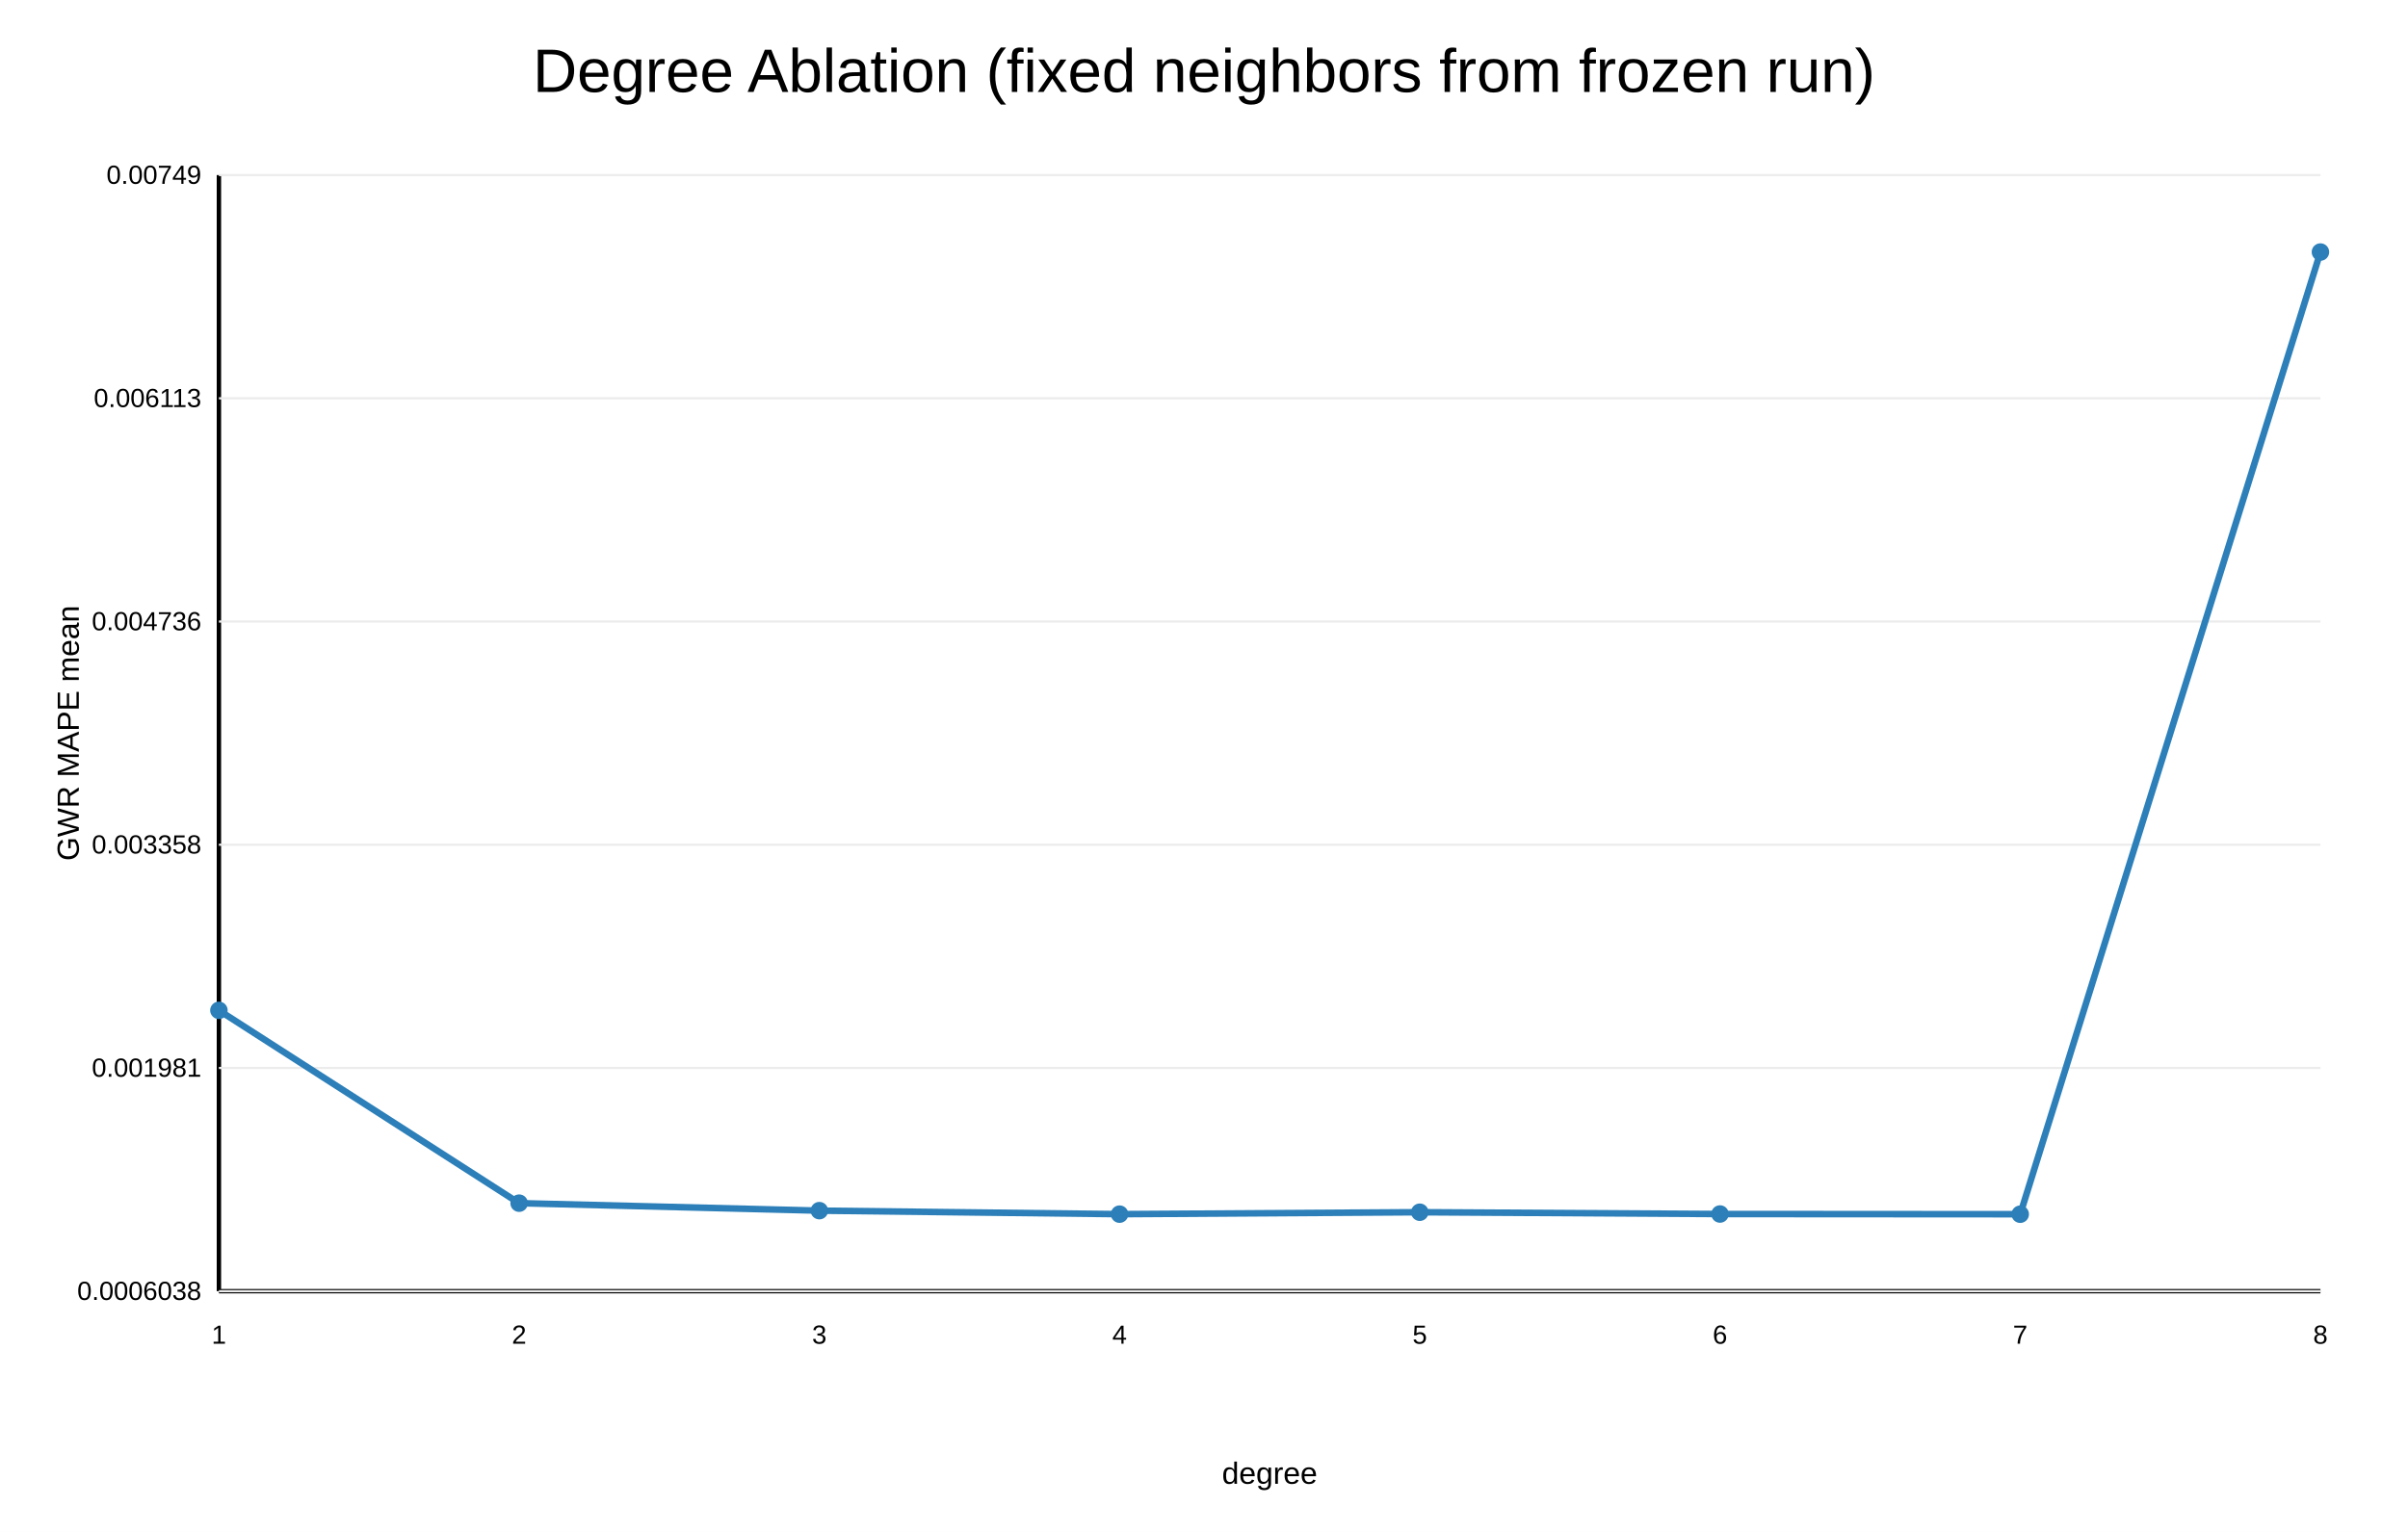
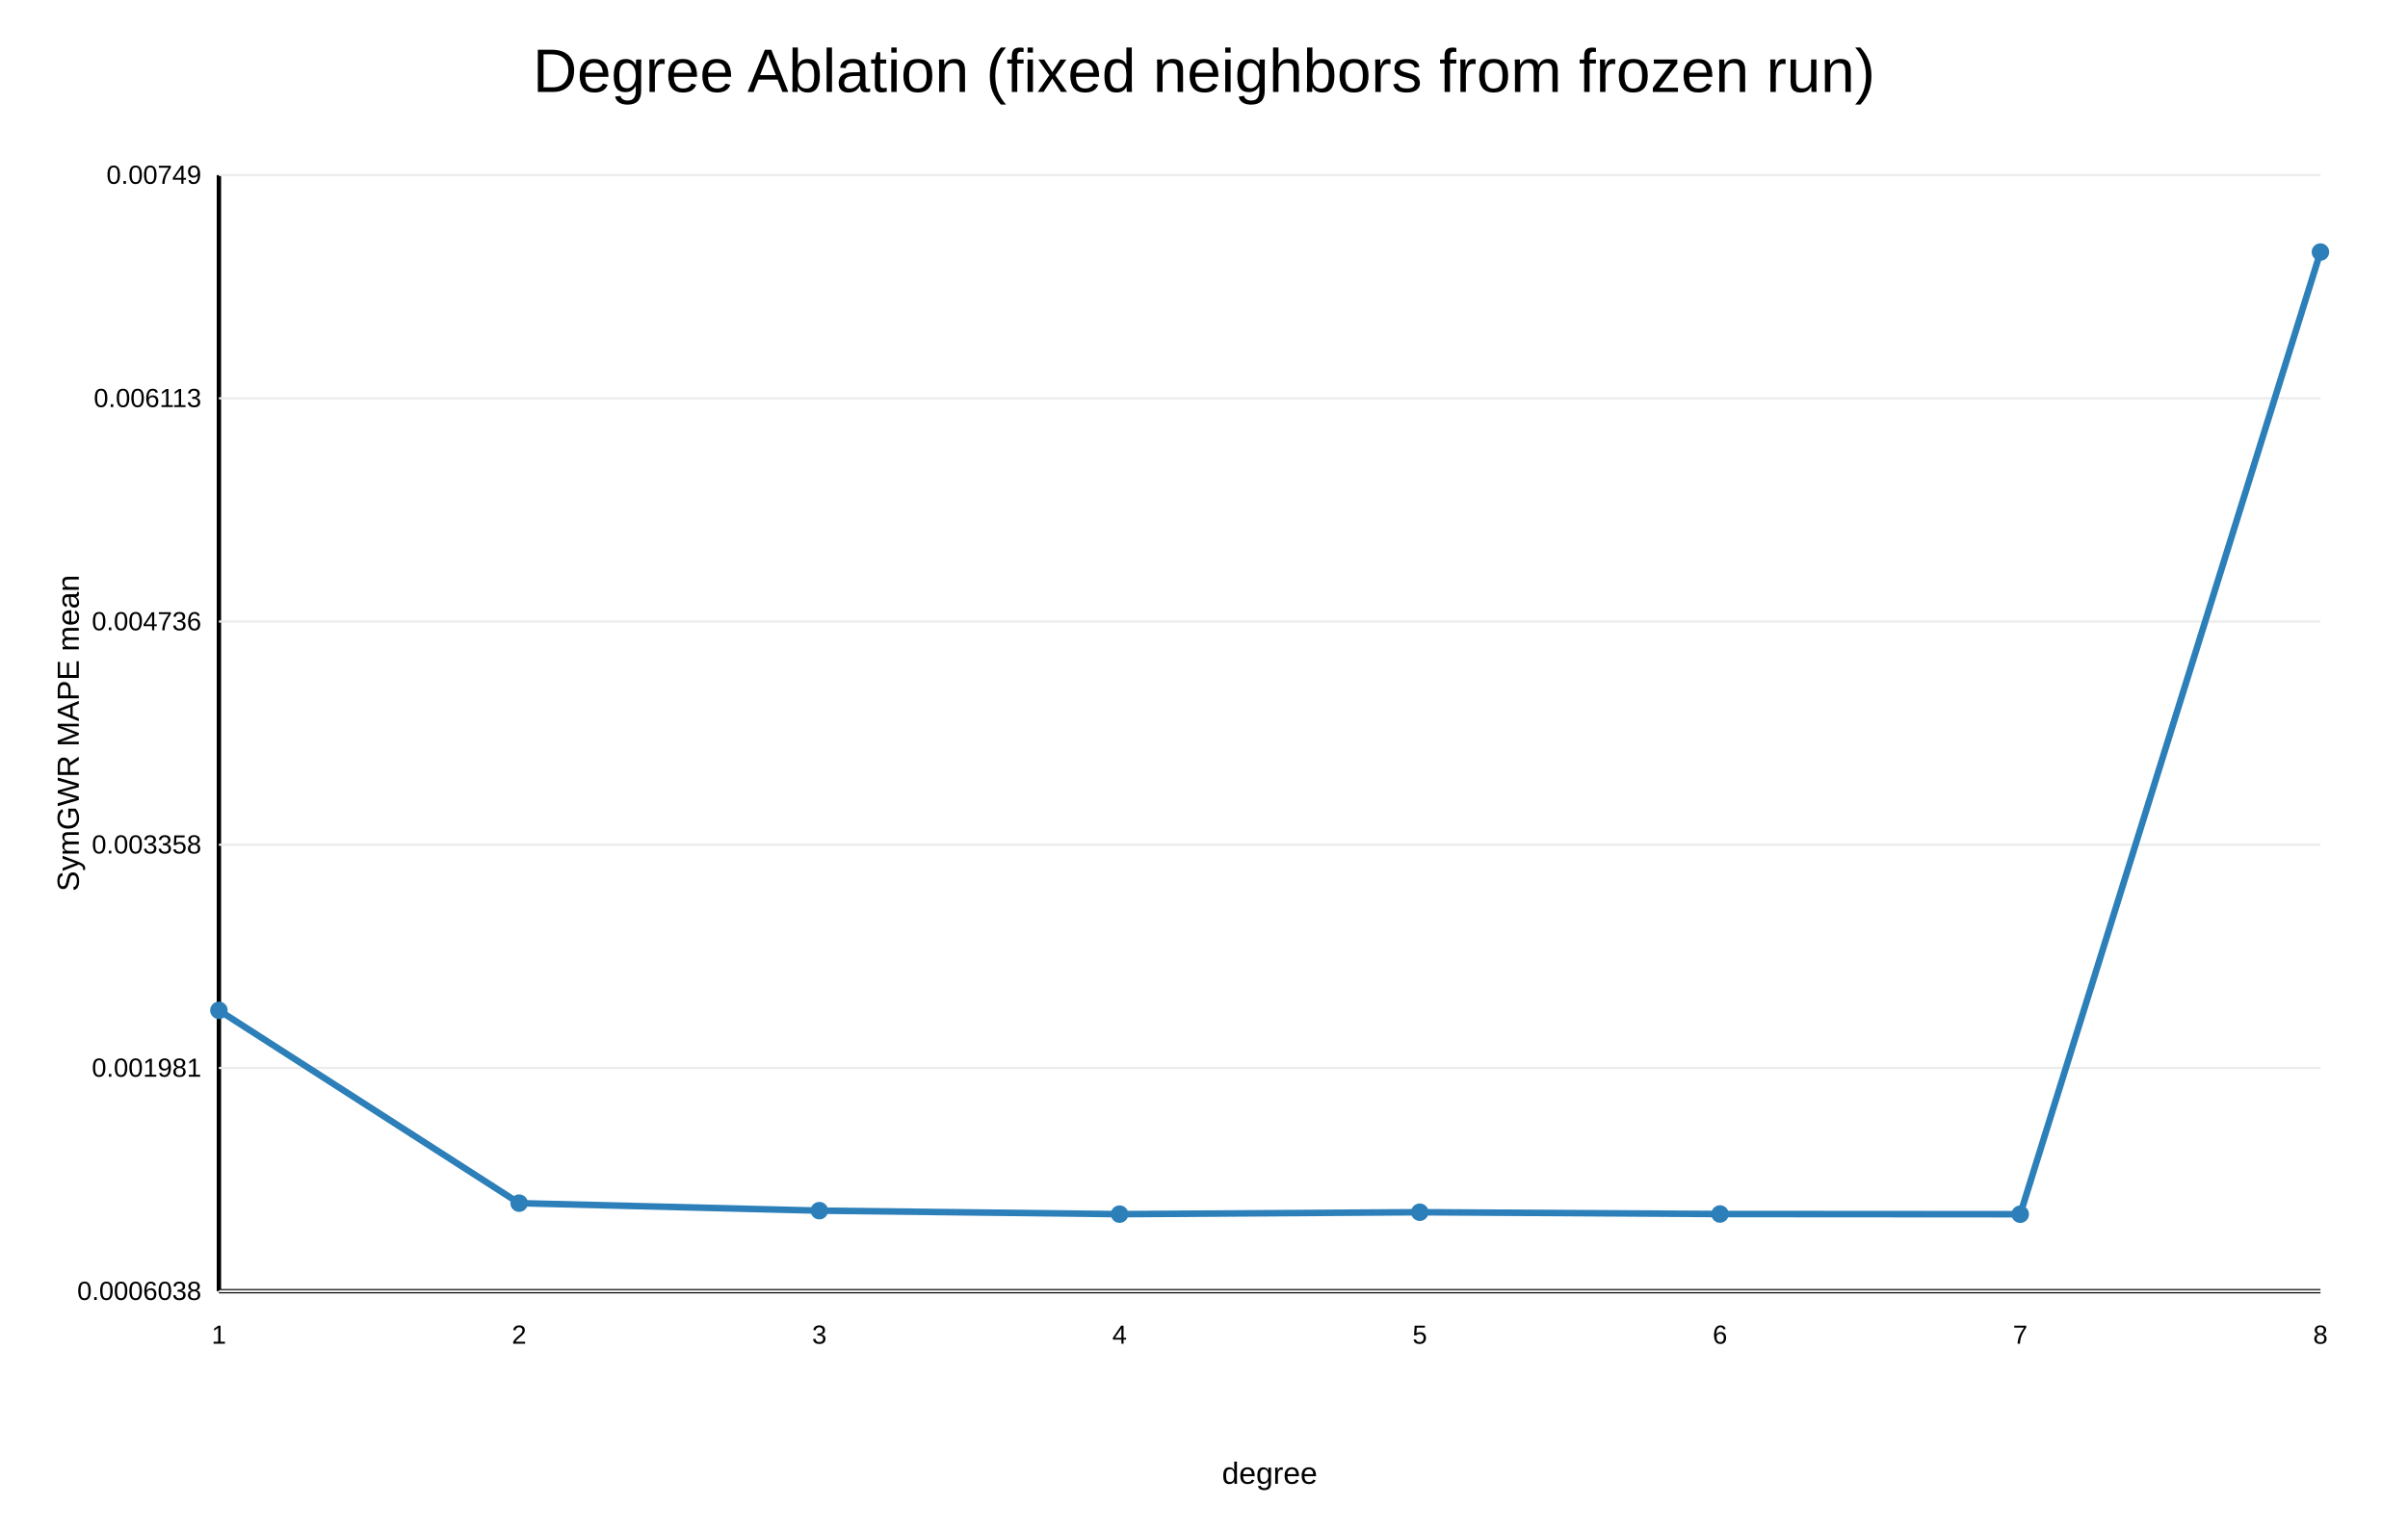
<svg xmlns="http://www.w3.org/2000/svg" width="1100" height="700" viewBox="0 0 1100 700">
  <rect x="0" y="0" width="1100" height="700" fill="white" />
  <text x="550.0" y="42" text-anchor="middle" font-size="28" font-family="Arial">Degree Ablation (fixed neighbors from frozen run)</text>
  <line x1="100" y1="80" x2="100" y2="590" stroke="black" stroke-width="2" />
  <line x1="100" y1="590" x2="1060" y2="590" stroke="black" stroke-width="2" />
  <line x1="100" y1="590.00" x2="1060" y2="590.00" stroke="#ececec" stroke-width="1" />
  <text x="92" y="594.00" text-anchor="end" font-size="12" font-family="Arial">0.0006038</text>
  <line x1="100" y1="488.00" x2="1060" y2="488.00" stroke="#ececec" stroke-width="1" />
  <text x="92" y="492.00" text-anchor="end" font-size="12" font-family="Arial">0.001981</text>
  <line x1="100" y1="386.00" x2="1060" y2="386.00" stroke="#ececec" stroke-width="1" />
  <text x="92" y="390.00" text-anchor="end" font-size="12" font-family="Arial">0.003358</text>
  <line x1="100" y1="284.00" x2="1060" y2="284.00" stroke="#ececec" stroke-width="1" />
  <text x="92" y="288.00" text-anchor="end" font-size="12" font-family="Arial">0.004736</text>
  <line x1="100" y1="182.00" x2="1060" y2="182.00" stroke="#ececec" stroke-width="1" />
  <text x="92" y="186.00" text-anchor="end" font-size="12" font-family="Arial">0.006113</text>
  <line x1="100" y1="80.00" x2="1060" y2="80.00" stroke="#ececec" stroke-width="1" />
  <text x="92" y="84.00" text-anchor="end" font-size="12" font-family="Arial">0.00749</text>
  <polyline points="100.00,461.67 237.14,549.78 374.29,553.20 511.43,554.80 648.57,553.92 785.71,554.74 922.86,554.83 1060.00,115.17" fill="none" stroke="#2c7fb8" stroke-width="3" />
  <circle cx="100.00" cy="461.67" r="4" fill="#2c7fb8" />
  <circle cx="237.14" cy="549.78" r="4" fill="#2c7fb8" />
  <circle cx="374.29" cy="553.20" r="4" fill="#2c7fb8" />
  <circle cx="511.43" cy="554.80" r="4" fill="#2c7fb8" />
  <circle cx="648.57" cy="553.92" r="4" fill="#2c7fb8" />
  <circle cx="785.71" cy="554.74" r="4" fill="#2c7fb8" />
  <circle cx="922.86" cy="554.83" r="4" fill="#2c7fb8" />
  <circle cx="1060.00" cy="115.17" r="4" fill="#2c7fb8" />
  <text x="100.00" y="614" text-anchor="middle" font-size="12" font-family="Arial">1</text>
  <text x="237.14" y="614" text-anchor="middle" font-size="12" font-family="Arial">2</text>
  <text x="374.29" y="614" text-anchor="middle" font-size="12" font-family="Arial">3</text>
  <text x="511.43" y="614" text-anchor="middle" font-size="12" font-family="Arial">4</text>
  <text x="648.57" y="614" text-anchor="middle" font-size="12" font-family="Arial">5</text>
  <text x="785.71" y="614" text-anchor="middle" font-size="12" font-family="Arial">6</text>
  <text x="922.86" y="614" text-anchor="middle" font-size="12" font-family="Arial">7</text>
  <text x="1060.00" y="614" text-anchor="middle" font-size="12" font-family="Arial">8</text>
  <text x="580.0" y="678" text-anchor="middle" font-size="14" font-family="Arial">degree</text>
-   <text x="36" y="335.0" text-anchor="middle" font-size="14" font-family="Arial" transform="rotate(-90 36,335.0)">GWR MAPE mean</text>
+   <text x="36" y="335.0" text-anchor="middle" font-size="14" font-family="Arial" transform="rotate(-90 36,335.0)">SymGWR MAPE mean</text>
</svg>
